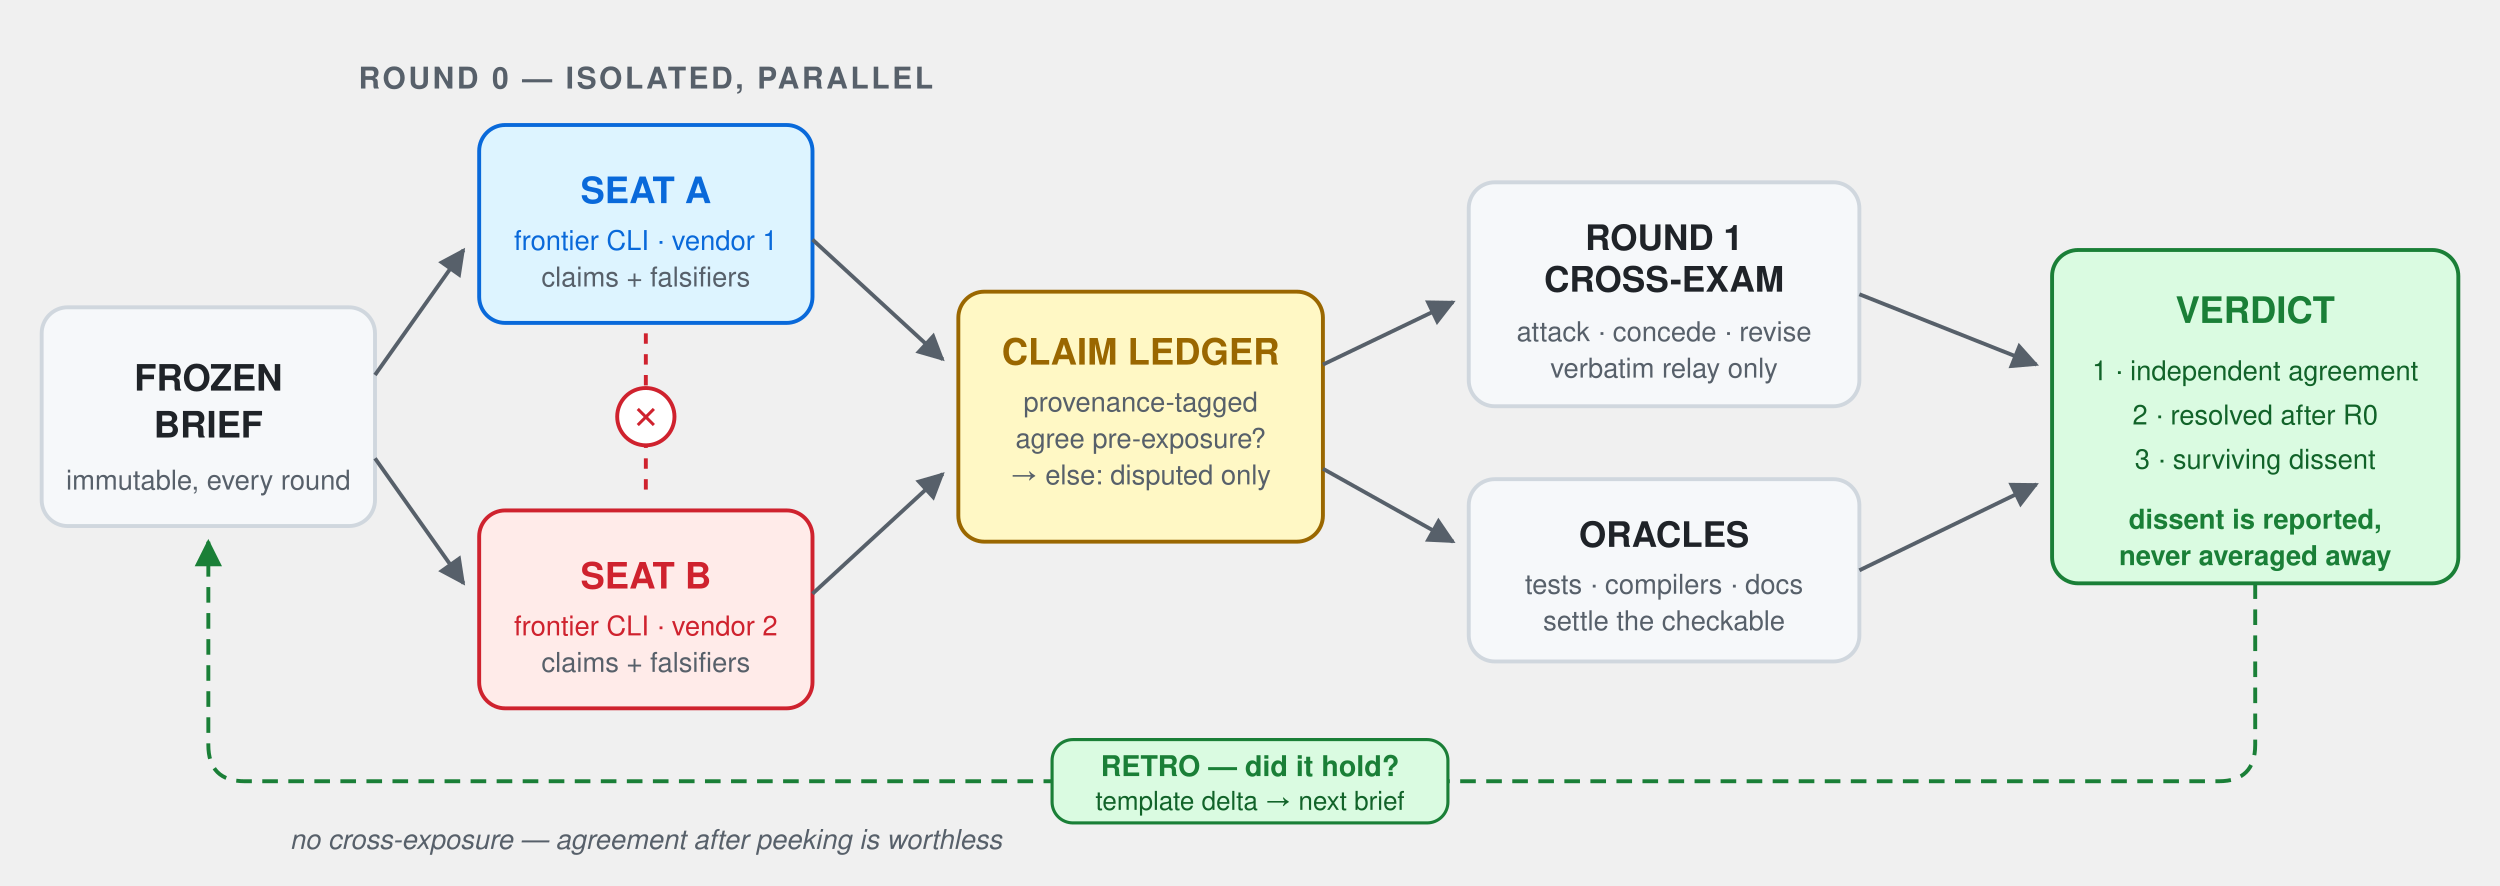
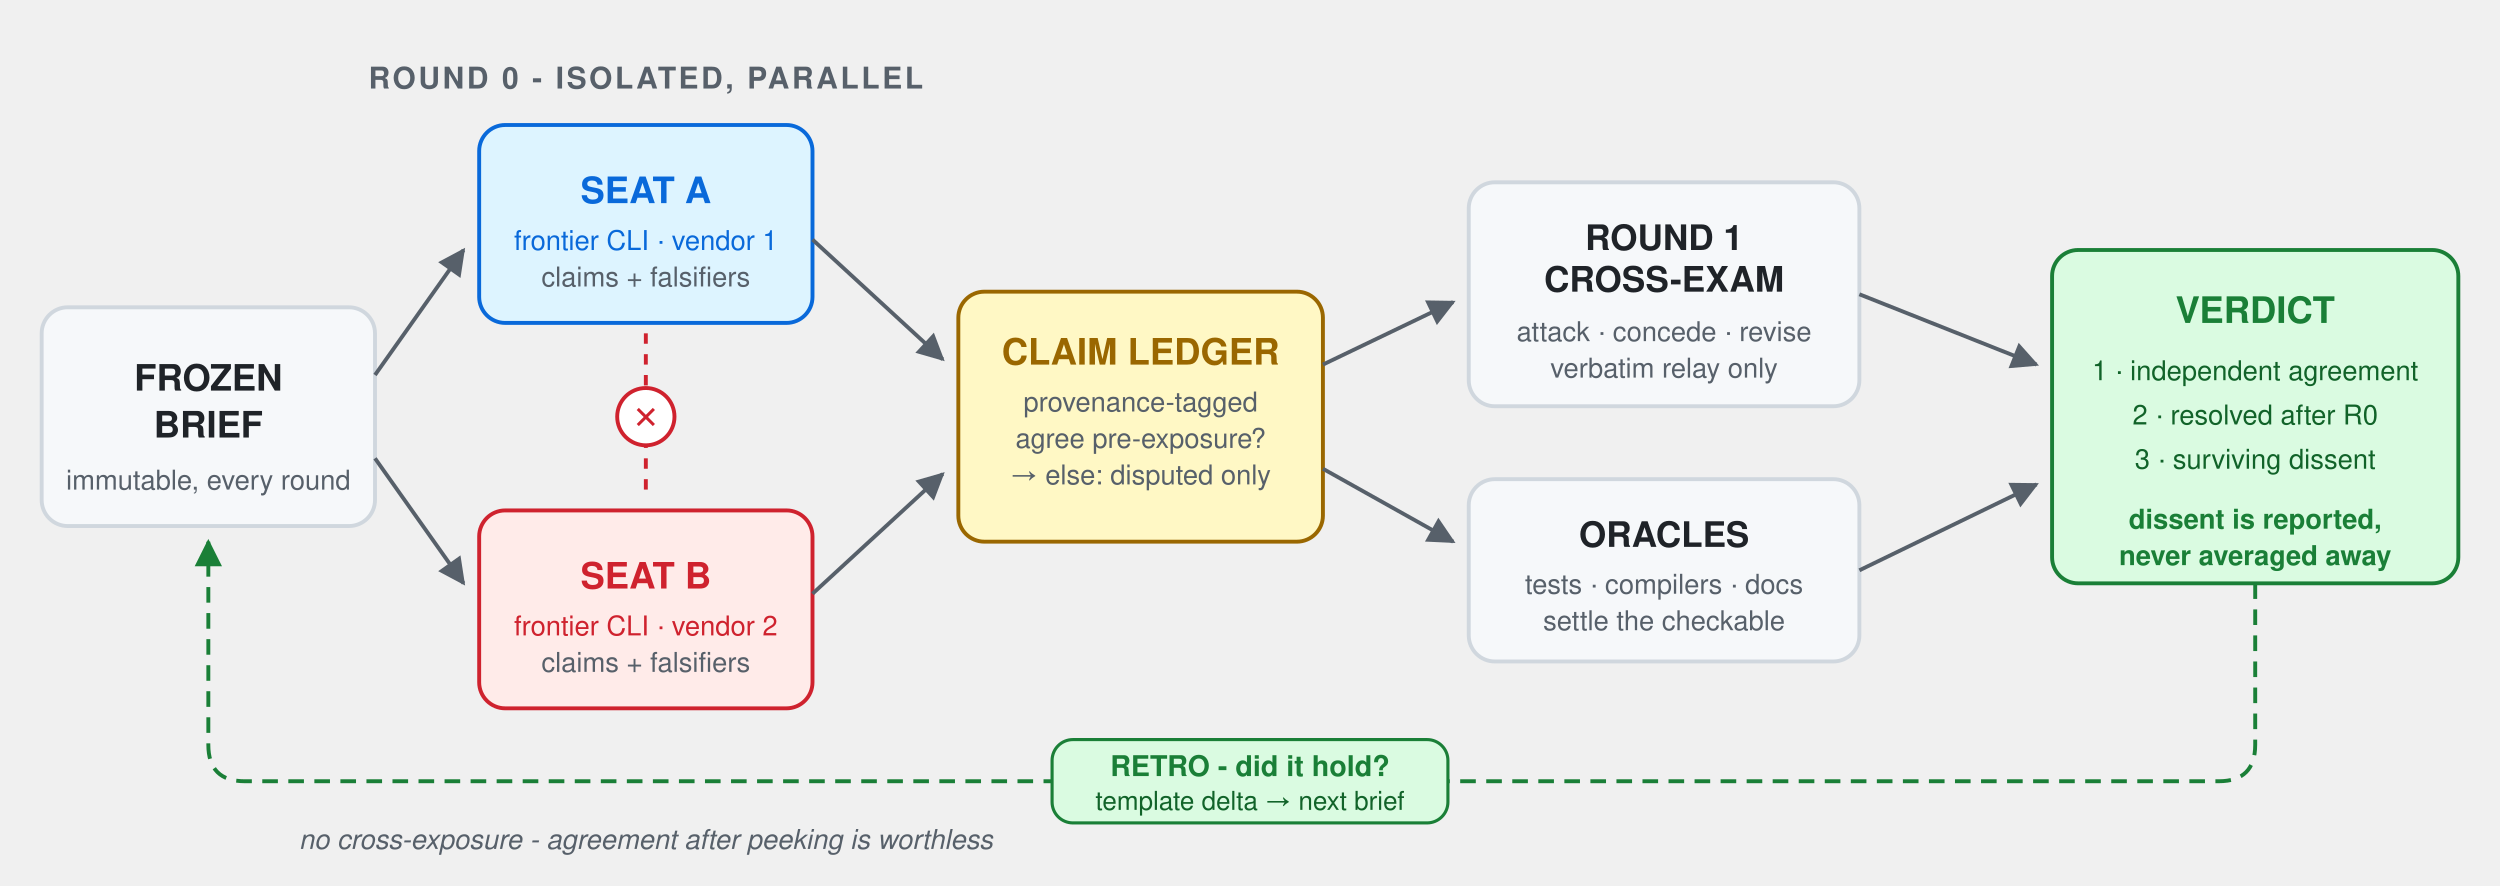
<svg xmlns="http://www.w3.org/2000/svg" viewBox="0 0 960 340" font-family="-apple-system,'Segoe UI',Helvetica,Arial,sans-serif">
  <defs>
    <marker id="arr" viewBox="0 0 10 10" refX="9" refY="5" markerWidth="7" markerHeight="7" orient="auto-start-reverse">
      <path d="M0,0 L10,5 L0,10 z" fill="#57606a" />
    </marker>
    <marker id="arrg" viewBox="0 0 10 10" refX="9" refY="5" markerWidth="7" markerHeight="7" orient="auto-start-reverse">
      <path d="M0,0 L10,5 L0,10 z" fill="#1a7f37" />
    </marker>
  </defs>
  <rect x="16" y="118" width="128" height="84" rx="10" fill="#f6f8fa" stroke="#d0d7de" stroke-width="1.5" />
  <text x="80" y="150" text-anchor="middle" font-size="14" font-weight="700" fill="#1f2328">FROZEN</text>
  <text x="80" y="168" text-anchor="middle" font-size="14" font-weight="700" fill="#1f2328">BRIEF</text>
  <text x="80" y="188" text-anchor="middle" font-size="10.5" fill="#57606a">immutable, every round</text>
-   <text x="248" y="34" text-anchor="middle" font-size="11.5" font-weight="700" fill="#57606a" letter-spacing="1">ROUND 0 — ISOLATED, PARALLEL</text>
+   <text x="248" y="34" text-anchor="middle" font-size="11.5" font-weight="700" fill="#57606a" letter-spacing="1">ROUND 0 - ISOLATED, PARALLEL</text>
  <rect x="184" y="48" width="128" height="76" rx="10" fill="#ddf4ff" stroke="#0969da" stroke-width="1.5" />
  <text x="248" y="78" text-anchor="middle" font-size="14" font-weight="700" fill="#0969da">SEAT A</text>
  <text x="248" y="96" text-anchor="middle" font-size="10.5" fill="#0969da">frontier CLI · vendor 1</text>
  <text x="248" y="110" text-anchor="middle" font-size="10.5" fill="#57606a">claims + falsifiers</text>
  <line x1="248" y1="128" x2="248" y2="192" stroke="#cf222e" stroke-width="1.5" stroke-dasharray="4 4" />
  <circle cx="248" cy="160" r="11" fill="#ffffff" stroke="#cf222e" stroke-width="1.5" />
  <text x="248" y="164.5" text-anchor="middle" font-size="12" font-weight="700" fill="#cf222e">✕</text>
-   <text x="248" y="326" text-anchor="middle" font-size="10.5" fill="#57606a" font-style="italic">no cross-exposure — agreement after peeking is worthless</text>
+   <text x="248" y="326" text-anchor="middle" font-size="10.5" fill="#57606a" font-style="italic">no cross-exposure - agreement after peeking is worthless</text>
  <rect x="184" y="196" width="128" height="76" rx="10" fill="#ffebe9" stroke="#cf222e" stroke-width="1.5" />
  <text x="248" y="226" text-anchor="middle" font-size="14" font-weight="700" fill="#cf222e">SEAT B</text>
  <text x="248" y="244" text-anchor="middle" font-size="10.5" fill="#cf222e">frontier CLI · vendor 2</text>
  <text x="248" y="258" text-anchor="middle" font-size="10.5" fill="#57606a">claims + falsifiers</text>
  <rect x="368" y="112" width="140" height="96" rx="10" fill="#fff8c5" stroke="#9a6700" stroke-width="1.5" />
  <text x="438" y="140" text-anchor="middle" font-size="14" font-weight="700" fill="#9a6700">CLAIM LEDGER</text>
  <text x="438" y="158" text-anchor="middle" font-size="10.5" fill="#57606a">provenance-tagged</text>
  <text x="438" y="172" text-anchor="middle" font-size="10.5" fill="#57606a">agree pre-exposure?</text>
  <text x="438" y="186" text-anchor="middle" font-size="10.5" fill="#57606a">→ else: disputed only</text>
  <rect x="564" y="70" width="150" height="86" rx="10" fill="#f6f8fa" stroke="#d0d7de" stroke-width="1.5" />
  <text x="639" y="96" text-anchor="middle" font-size="13.5" font-weight="700" fill="#1f2328">ROUND 1</text>
  <text x="639" y="112" text-anchor="middle" font-size="13.5" font-weight="700" fill="#1f2328">CROSS-EXAM</text>
  <text x="639" y="131" text-anchor="middle" font-size="10.5" fill="#57606a">attack · concede · revise</text>
  <text x="639" y="145" text-anchor="middle" font-size="10.5" fill="#57606a">verbatim relay only</text>
  <rect x="564" y="184" width="150" height="70" rx="10" fill="#f6f8fa" stroke="#d0d7de" stroke-width="1.5" />
  <text x="639" y="210" text-anchor="middle" font-size="13.5" font-weight="700" fill="#1f2328">ORACLES</text>
  <text x="639" y="228" text-anchor="middle" font-size="10.5" fill="#57606a">tests · compilers · docs</text>
  <text x="639" y="242" text-anchor="middle" font-size="10.5" fill="#57606a">settle the checkable</text>
  <rect x="788" y="96" width="156" height="128" rx="10" fill="#dafbe1" stroke="#1a7f37" stroke-width="1.5" />
  <text x="866" y="124" text-anchor="middle" font-size="14" font-weight="700" fill="#1a7f37">VERDICT</text>
  <text x="866" y="146" text-anchor="middle" font-size="10.5" fill="#116329">1 · independent agreement</text>
  <text x="866" y="163" text-anchor="middle" font-size="10.5" fill="#116329">2 · resolved after R0</text>
  <text x="866" y="180" text-anchor="middle" font-size="10.5" fill="#116329">3 · surviving dissent</text>
  <text x="866" y="203" text-anchor="middle" font-size="10.5" font-weight="700" fill="#1a7f37">dissent is reported,</text>
  <text x="866" y="217" text-anchor="middle" font-size="10.5" font-weight="700" fill="#1a7f37">never averaged away</text>
  <path d="M144,144 L178,96" stroke="#57606a" stroke-width="1.5" fill="none" marker-end="url(#arr)" />
  <path d="M144,176 L178,224" stroke="#57606a" stroke-width="1.5" fill="none" marker-end="url(#arr)" />
  <path d="M312,92 L362,138" stroke="#57606a" stroke-width="1.5" fill="none" marker-end="url(#arr)" />
  <path d="M312,228 L362,182" stroke="#57606a" stroke-width="1.5" fill="none" marker-end="url(#arr)" />
  <path d="M508,140 L558,116" stroke="#57606a" stroke-width="1.5" fill="none" marker-end="url(#arr)" />
  <path d="M508,180 L558,208" stroke="#57606a" stroke-width="1.5" fill="none" marker-end="url(#arr)" />
  <path d="M714,113 L782,140" stroke="#57606a" stroke-width="1.5" fill="none" marker-end="url(#arr)" />
  <path d="M714,219 L782,186" stroke="#57606a" stroke-width="1.5" fill="none" marker-end="url(#arr)" />
  <path d="M866,224 L866,286 Q866,300 852,300 L94,300 Q80,300 80,286 L80,208" stroke="#1a7f37" stroke-width="1.5" stroke-dasharray="6 4" fill="none" marker-end="url(#arrg)" />
  <rect x="404" y="284" width="152" height="32" rx="8" fill="#dafbe1" stroke="#1a7f37" stroke-width="1.2" />
-   <text x="480" y="298" text-anchor="middle" font-size="11" font-weight="700" fill="#1a7f37">RETRO — did it hold?</text>
+   <text x="480" y="298" text-anchor="middle" font-size="11" font-weight="700" fill="#1a7f37">RETRO - did it hold?</text>
  <text x="480" y="311" text-anchor="middle" font-size="10" fill="#116329">template delta → next brief</text>
</svg>
